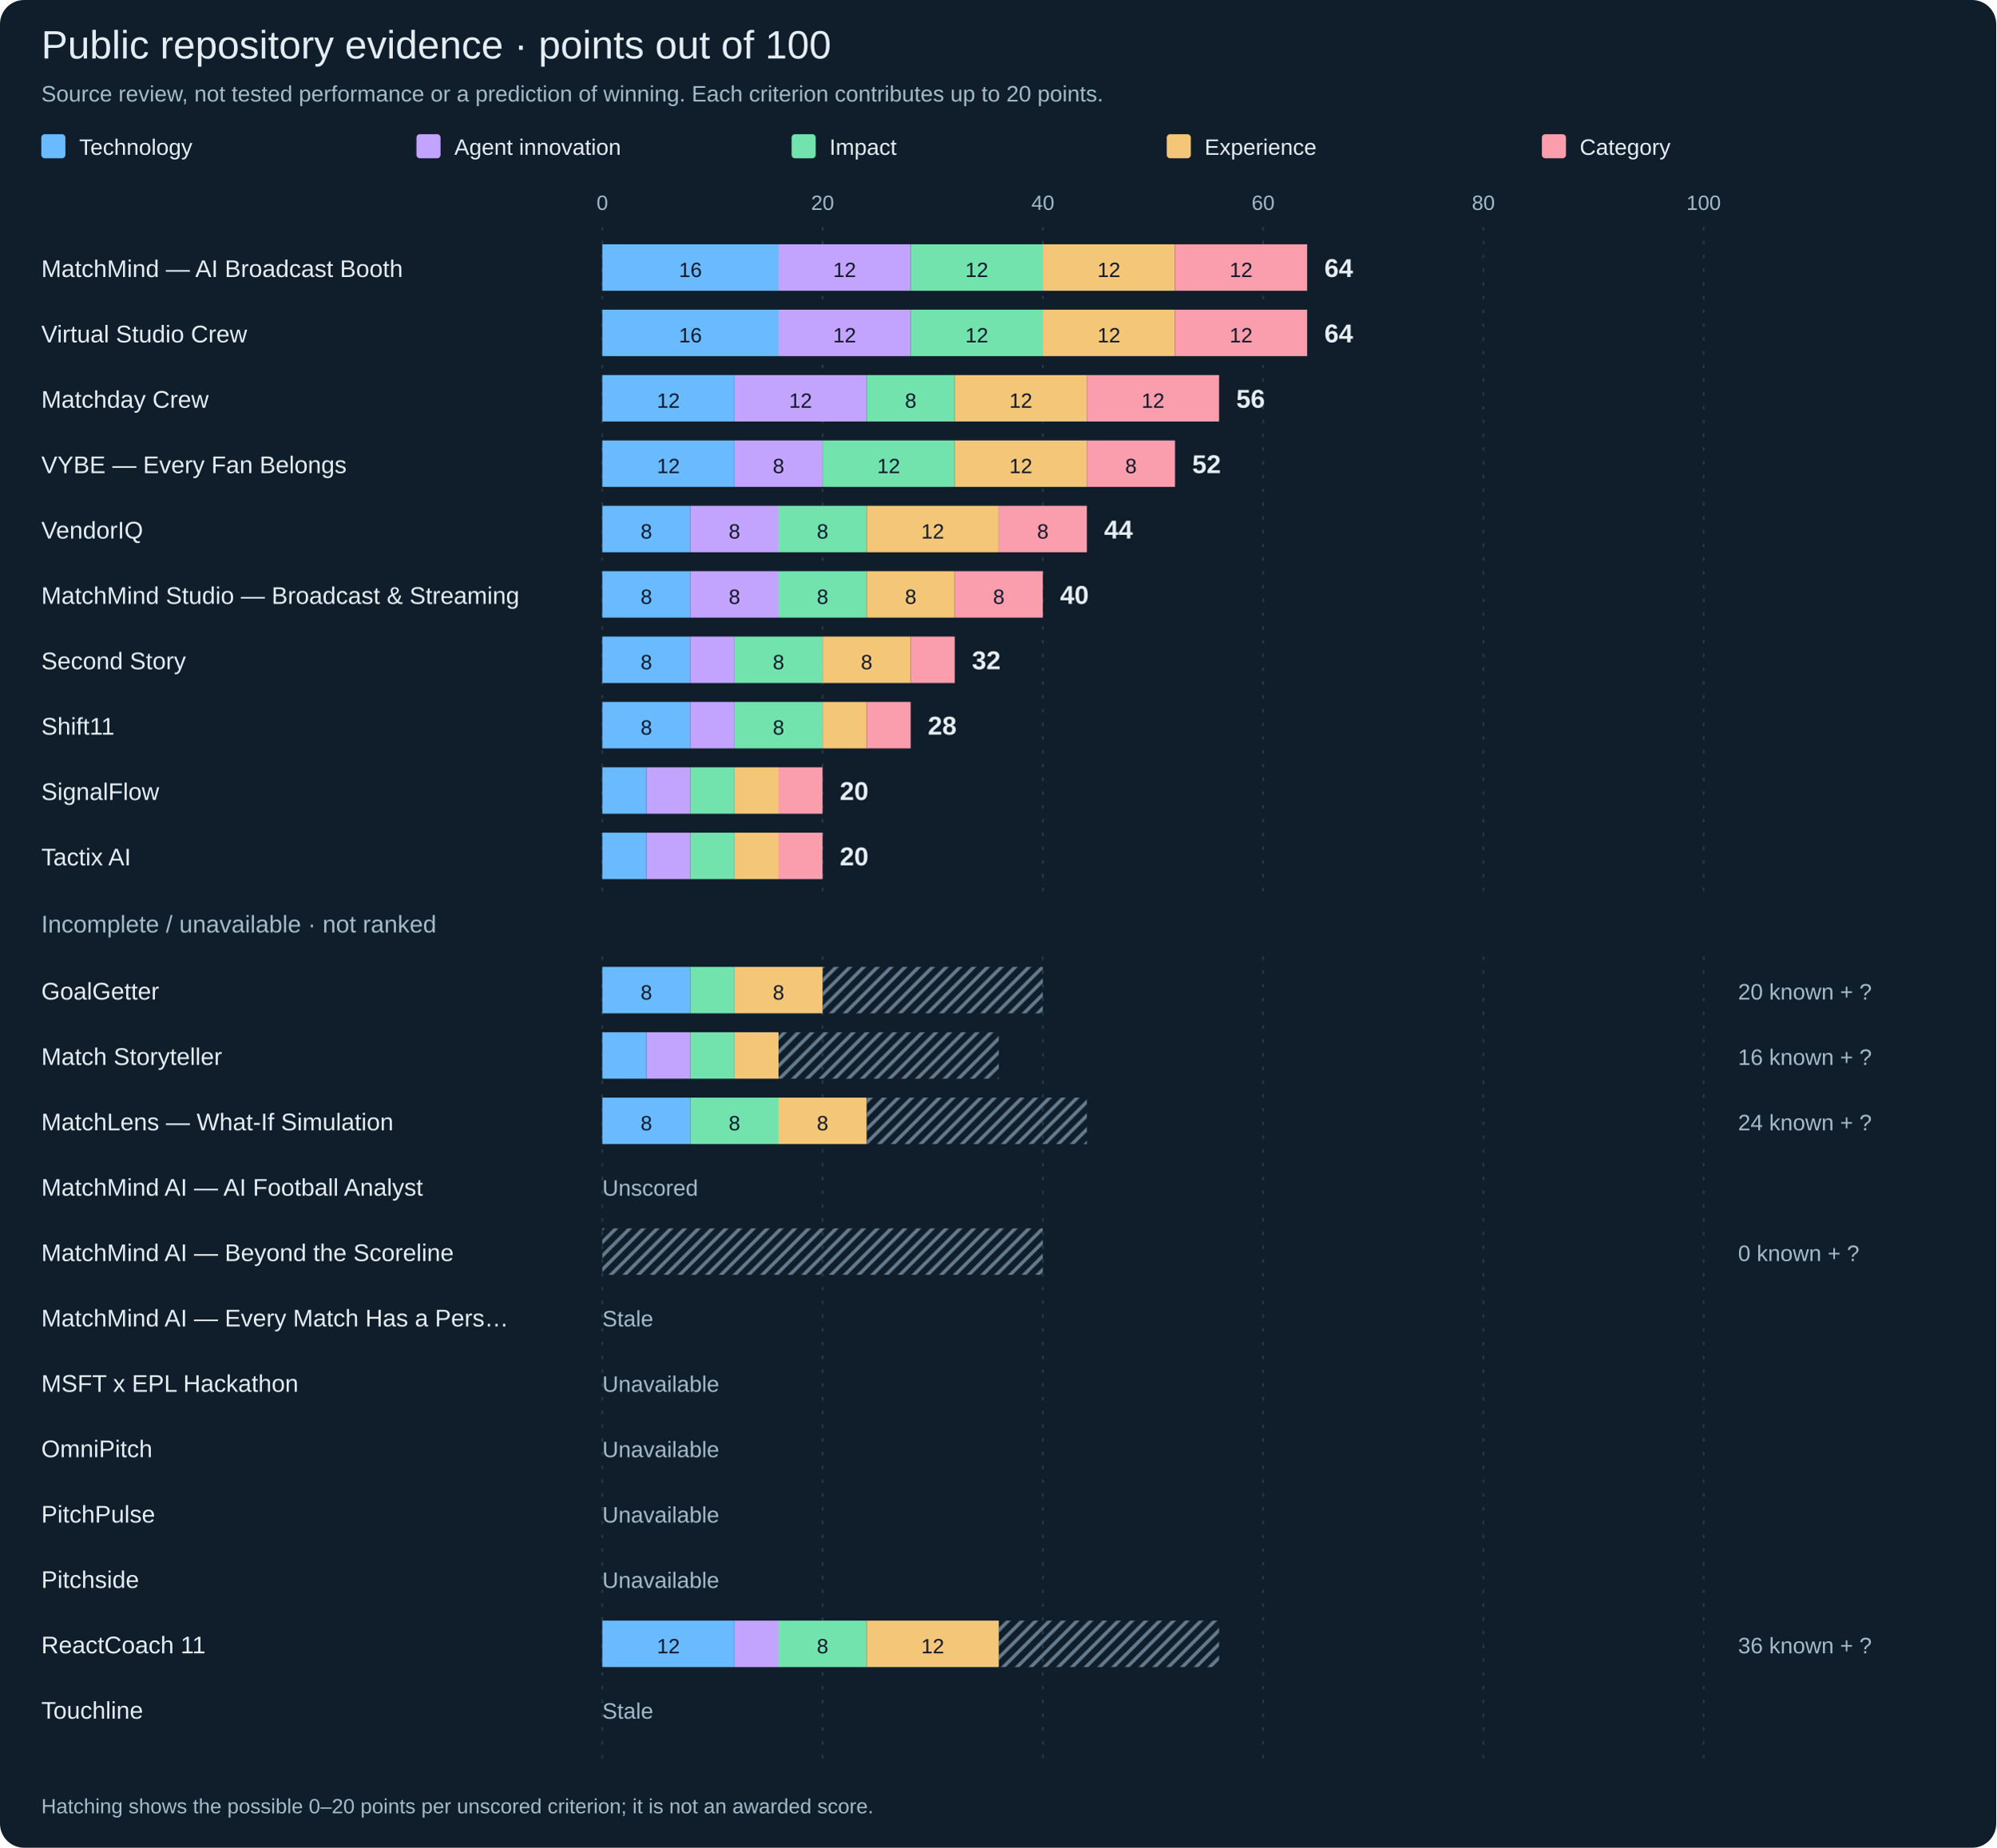
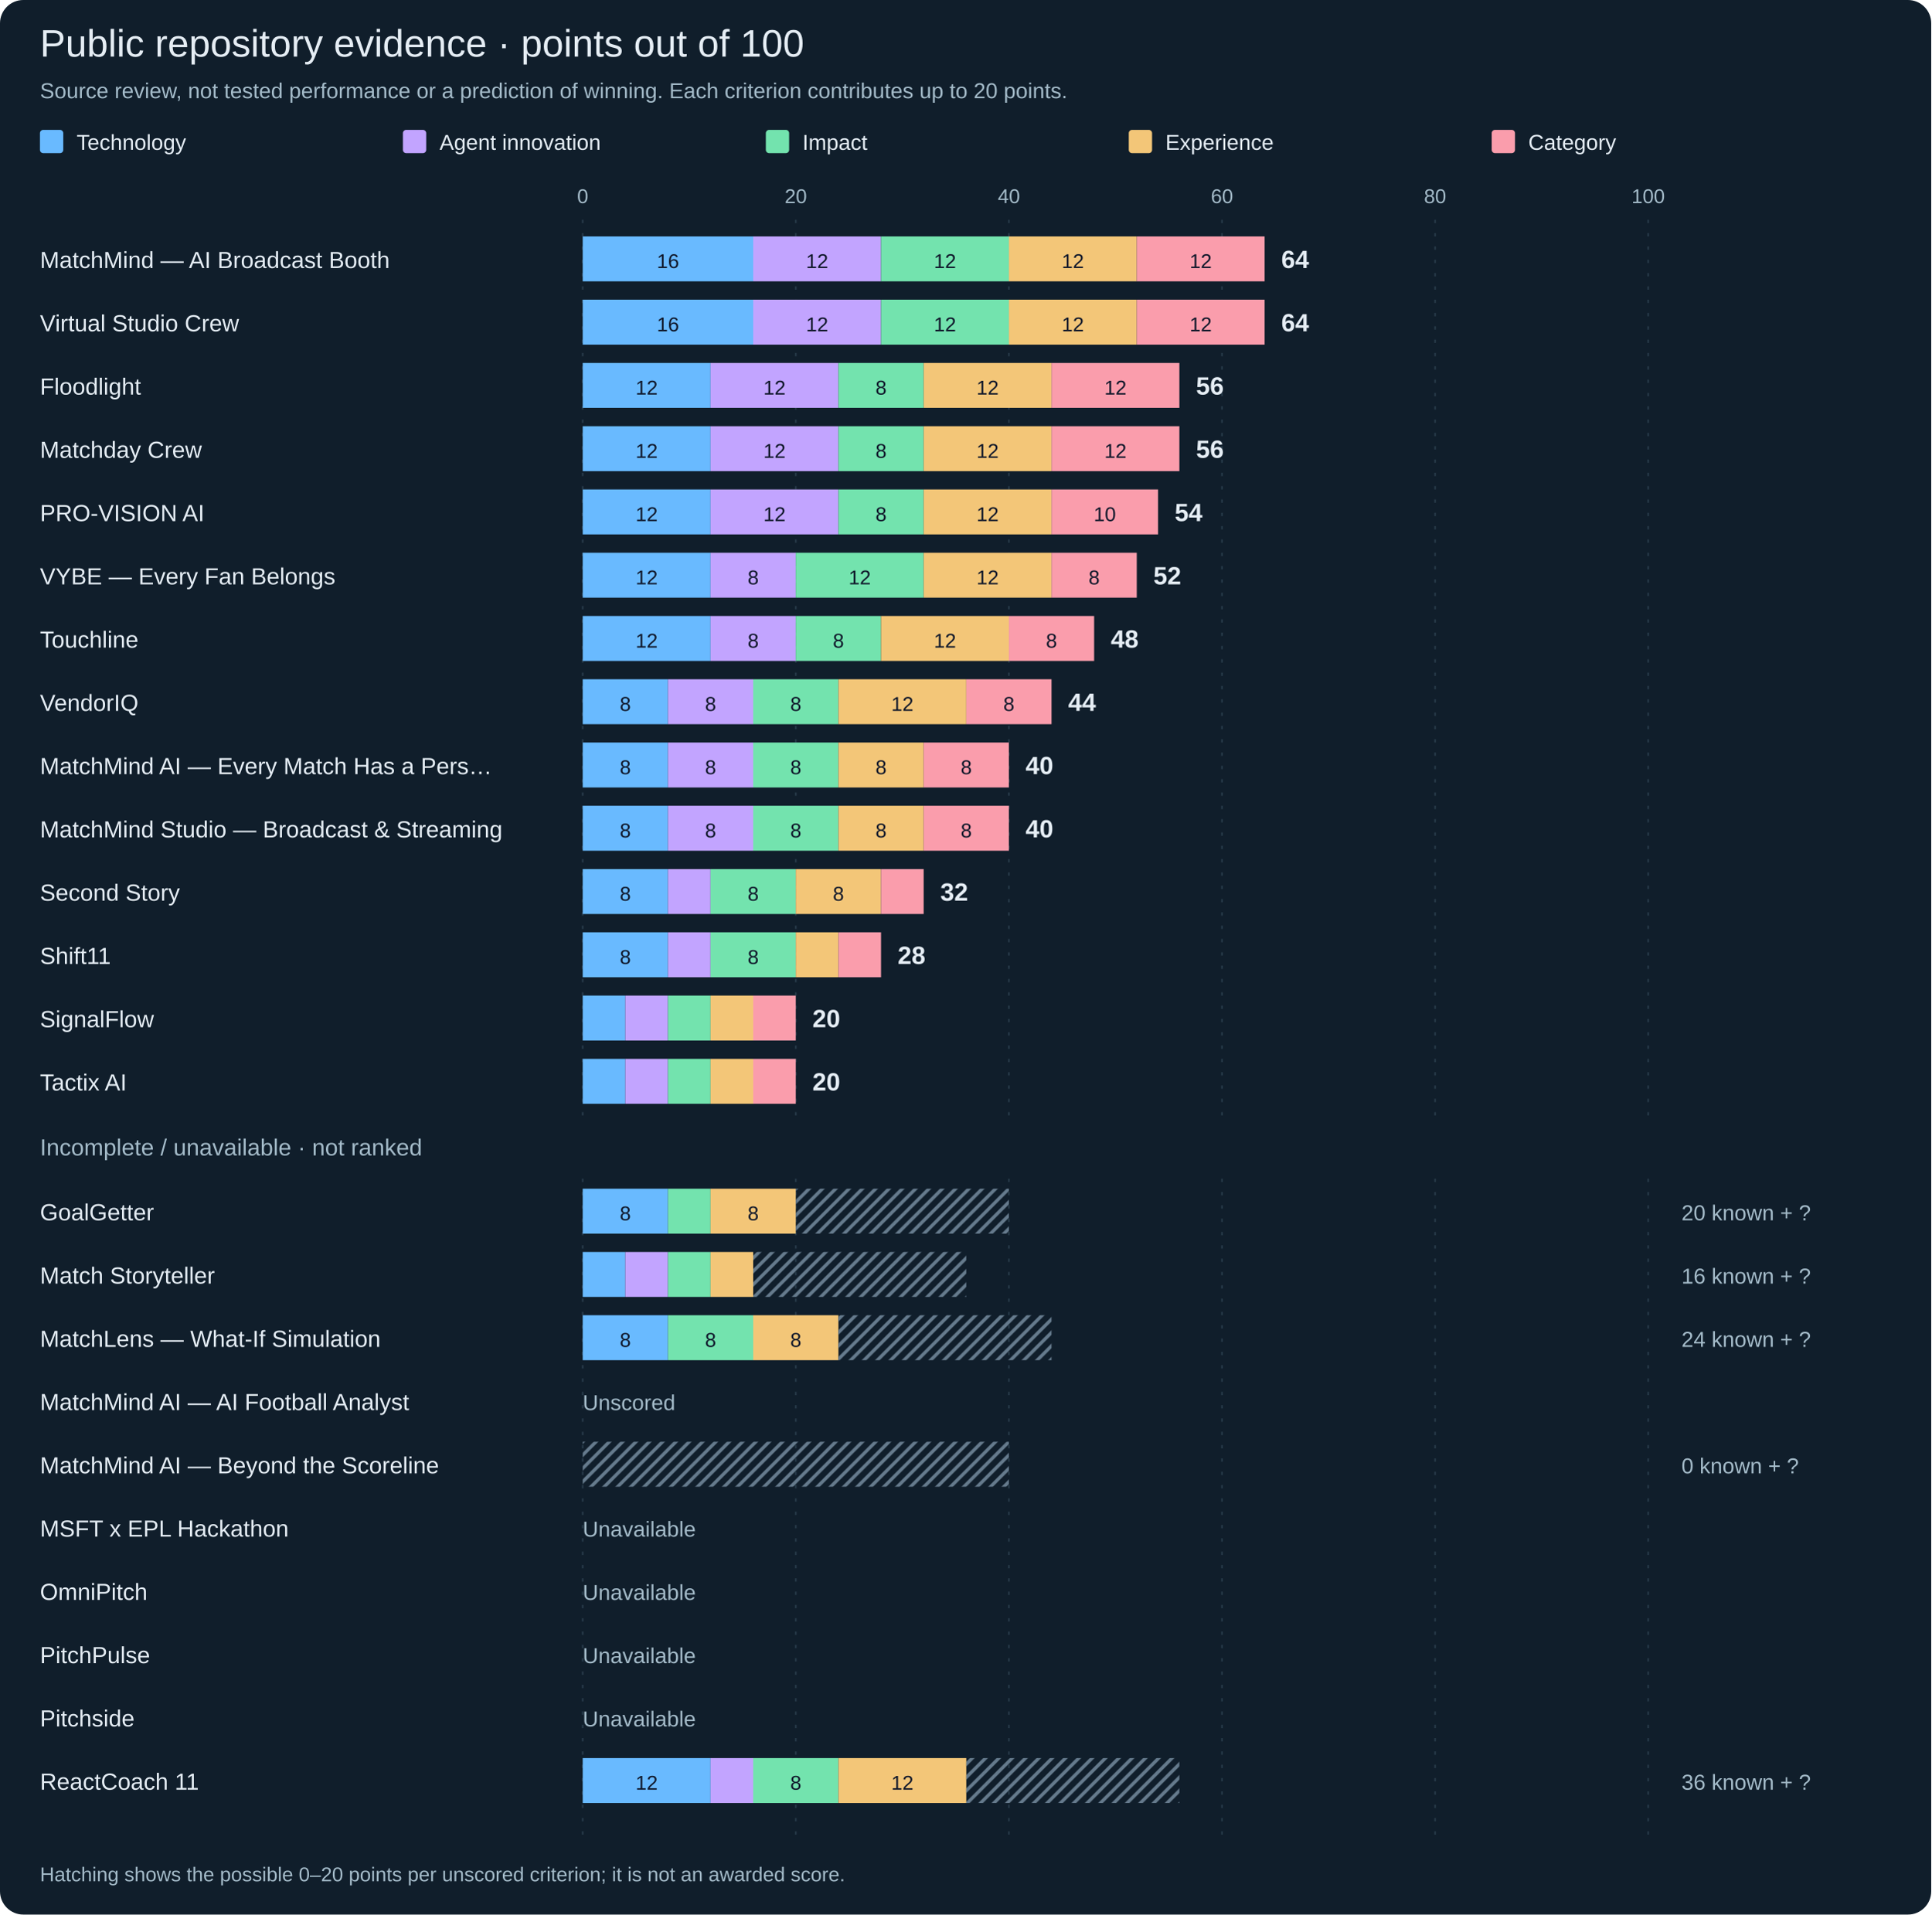
- <svg xmlns="http://www.w3.org/2000/svg" width="1160" height="1074" viewBox="0 0 1160 1074" role="img" aria-labelledby="title desc">
+ <svg xmlns="http://www.w3.org/2000/svg" width="1160" height="1150" viewBox="0 0 1160 1150" role="img" aria-labelledby="title desc">
  <defs>
    <pattern id="unknown" width="8" height="8" patternUnits="userSpaceOnUse">
      <path d="M-2,2 l4,-4 M0,8 l8,-8 M6,10 l4,-4" stroke="#64798b" stroke-width="2" />
    </pattern>
  </defs>
-   <rect width="1160" height="1074" rx="14" fill="#101e2b" />
+   <rect width="1160" height="1150" rx="14" fill="#101e2b" />
  <g font-family="Arial, Helvetica, sans-serif">
    <text x="24" y="34" fill="#e5edf4" font-size="23">Public repository evidence · points out of 100</text>
    <text x="24" y="59" fill="#a4bbc9" font-size="13">Source review, not tested performance or a prediction of winning. Each criterion contributes up to 20 points.</text>
    <rect x="24" y="78" width="14" height="14" rx="2" fill="#69baff" />
    <text x="46" y="90" fill="#e5edf4" font-size="13">Technology</text>
    <rect x="242" y="78" width="14" height="14" rx="2" fill="#c2a4ff" />
    <text x="264" y="90" fill="#e5edf4" font-size="13">Agent innovation</text>
    <rect x="460" y="78" width="14" height="14" rx="2" fill="#73e3ae" />
    <text x="482" y="90" fill="#e5edf4" font-size="13">Impact</text>
    <rect x="678" y="78" width="14" height="14" rx="2" fill="#f3c678" />
    <text x="700" y="90" fill="#e5edf4" font-size="13">Experience</text>
    <rect x="896" y="78" width="14" height="14" rx="2" fill="#fa9dac" />
    <text x="918" y="90" fill="#e5edf4" font-size="13">Category</text>
    <text x="350.0" y="122" fill="#a4bbc9" font-size="12" text-anchor="middle">0</text>
-     <line x1="350.0" x2="350.0" y1="132" y2="1028" stroke="#263948" stroke-dasharray="2 6" />
+     <line x1="350.0" x2="350.0" y1="132" y2="1104" stroke="#263948" stroke-dasharray="2 6" />
    <text x="478.0" y="122" fill="#a4bbc9" font-size="12" text-anchor="middle">20</text>
-     <line x1="478.0" x2="478.0" y1="132" y2="1028" stroke="#263948" stroke-dasharray="2 6" />
+     <line x1="478.0" x2="478.0" y1="132" y2="1104" stroke="#263948" stroke-dasharray="2 6" />
    <text x="606.0" y="122" fill="#a4bbc9" font-size="12" text-anchor="middle">40</text>
-     <line x1="606.0" x2="606.0" y1="132" y2="1028" stroke="#263948" stroke-dasharray="2 6" />
+     <line x1="606.0" x2="606.0" y1="132" y2="1104" stroke="#263948" stroke-dasharray="2 6" />
    <text x="734.0" y="122" fill="#a4bbc9" font-size="12" text-anchor="middle">60</text>
-     <line x1="734.0" x2="734.0" y1="132" y2="1028" stroke="#263948" stroke-dasharray="2 6" />
+     <line x1="734.0" x2="734.0" y1="132" y2="1104" stroke="#263948" stroke-dasharray="2 6" />
    <text x="862.0" y="122" fill="#a4bbc9" font-size="12" text-anchor="middle">80</text>
-     <line x1="862.0" x2="862.0" y1="132" y2="1028" stroke="#263948" stroke-dasharray="2 6" />
+     <line x1="862.0" x2="862.0" y1="132" y2="1104" stroke="#263948" stroke-dasharray="2 6" />
    <text x="990.0" y="122" fill="#a4bbc9" font-size="12" text-anchor="middle">100</text>
-     <line x1="990.0" x2="990.0" y1="132" y2="1028" stroke="#263948" stroke-dasharray="2 6" />
+     <line x1="990.0" x2="990.0" y1="132" y2="1104" stroke="#263948" stroke-dasharray="2 6" />
    <g>
      <text x="24" y="161" fill="#e5edf4" font-size="14">MatchMind — AI Broadcast Booth</text>
      <g>
        <rect x="350" y="142" width="102.4" height="27" fill="#69baff" />
      </g>
      <text x="401.2" y="161" fill="#0f172a" font-size="12" text-anchor="middle">16</text>
      <g>
        <rect x="452.4" y="142" width="76.8" height="27" fill="#c2a4ff" />
      </g>
      <text x="490.8" y="161" fill="#0f172a" font-size="12" text-anchor="middle">12</text>
      <g>
        <rect x="529.2" y="142" width="76.8" height="27" fill="#73e3ae" />
      </g>
      <text x="567.6" y="161" fill="#0f172a" font-size="12" text-anchor="middle">12</text>
      <g>
        <rect x="606" y="142" width="76.8" height="27" fill="#f3c678" />
      </g>
      <text x="644.4" y="161" fill="#0f172a" font-size="12" text-anchor="middle">12</text>
      <g>
        <rect x="682.8" y="142" width="76.8" height="27" fill="#fa9dac" />
      </g>
      <text x="721.2" y="161" fill="#0f172a" font-size="12" text-anchor="middle">12</text>
      <text x="769.6" y="161" fill="#e5edf4" font-size="15" font-weight="700">64</text>
    </g>
    <g>
      <text x="24" y="199" fill="#e5edf4" font-size="14">Virtual Studio Crew</text>
      <g>
        <rect x="350" y="180" width="102.4" height="27" fill="#69baff" />
      </g>
      <text x="401.2" y="199" fill="#0f172a" font-size="12" text-anchor="middle">16</text>
      <g>
        <rect x="452.4" y="180" width="76.8" height="27" fill="#c2a4ff" />
      </g>
      <text x="490.8" y="199" fill="#0f172a" font-size="12" text-anchor="middle">12</text>
      <g>
        <rect x="529.2" y="180" width="76.8" height="27" fill="#73e3ae" />
      </g>
      <text x="567.6" y="199" fill="#0f172a" font-size="12" text-anchor="middle">12</text>
      <g>
        <rect x="606" y="180" width="76.8" height="27" fill="#f3c678" />
      </g>
      <text x="644.4" y="199" fill="#0f172a" font-size="12" text-anchor="middle">12</text>
      <g>
        <rect x="682.8" y="180" width="76.8" height="27" fill="#fa9dac" />
      </g>
      <text x="721.2" y="199" fill="#0f172a" font-size="12" text-anchor="middle">12</text>
      <text x="769.6" y="199" fill="#e5edf4" font-size="15" font-weight="700">64</text>
    </g>
    <g>
-       <text x="24" y="237" fill="#e5edf4" font-size="14">Matchday Crew</text>
+       <text x="24" y="237" fill="#e5edf4" font-size="14">Floodlight</text>
      <g>
        <rect x="350" y="218" width="76.8" height="27" fill="#69baff" />
      </g>
      <text x="388.4" y="237" fill="#0f172a" font-size="12" text-anchor="middle">12</text>
      <g>
        <rect x="426.8" y="218" width="76.8" height="27" fill="#c2a4ff" />
      </g>
      <text x="465.2" y="237" fill="#0f172a" font-size="12" text-anchor="middle">12</text>
      <g>
        <rect x="503.6" y="218" width="51.2" height="27" fill="#73e3ae" />
      </g>
      <text x="529.2" y="237" fill="#0f172a" font-size="12" text-anchor="middle">8</text>
      <g>
        <rect x="554.8" y="218" width="76.8" height="27" fill="#f3c678" />
      </g>
      <text x="593.2" y="237" fill="#0f172a" font-size="12" text-anchor="middle">12</text>
      <g>
        <rect x="631.6" y="218" width="76.8" height="27" fill="#fa9dac" />
      </g>
      <text x="670.0" y="237" fill="#0f172a" font-size="12" text-anchor="middle">12</text>
      <text x="718.4" y="237" fill="#e5edf4" font-size="15" font-weight="700">56</text>
    </g>
    <g>
-       <text x="24" y="275" fill="#e5edf4" font-size="14">VYBE — Every Fan Belongs</text>
+       <text x="24" y="275" fill="#e5edf4" font-size="14">Matchday Crew</text>
      <g>
        <rect x="350" y="256" width="76.8" height="27" fill="#69baff" />
      </g>
      <text x="388.4" y="275" fill="#0f172a" font-size="12" text-anchor="middle">12</text>
      <g>
-         <rect x="426.8" y="256" width="51.2" height="27" fill="#c2a4ff" />
-       </g>
-       <text x="452.4" y="275" fill="#0f172a" font-size="12" text-anchor="middle">8</text>
-       <g>
-         <rect x="478" y="256" width="76.8" height="27" fill="#73e3ae" />
-       </g>
-       <text x="516.4" y="275" fill="#0f172a" font-size="12" text-anchor="middle">12</text>
+         <rect x="426.8" y="256" width="76.8" height="27" fill="#c2a4ff" />
+       </g>
+       <text x="465.2" y="275" fill="#0f172a" font-size="12" text-anchor="middle">12</text>
+       <g>
+         <rect x="503.6" y="256" width="51.2" height="27" fill="#73e3ae" />
+       </g>
+       <text x="529.2" y="275" fill="#0f172a" font-size="12" text-anchor="middle">8</text>
      <g>
        <rect x="554.8" y="256" width="76.8" height="27" fill="#f3c678" />
      </g>
      <text x="593.2" y="275" fill="#0f172a" font-size="12" text-anchor="middle">12</text>
      <g>
-         <rect x="631.6" y="256" width="51.2" height="27" fill="#fa9dac" />
-       </g>
-       <text x="657.2" y="275" fill="#0f172a" font-size="12" text-anchor="middle">8</text>
-       <text x="692.8" y="275" fill="#e5edf4" font-size="15" font-weight="700">52</text>
-     </g>
-     <g>
-       <text x="24" y="313" fill="#e5edf4" font-size="14">VendorIQ</text>
-       <g>
-         <rect x="350" y="294" width="51.2" height="27" fill="#69baff" />
-       </g>
-       <text x="375.6" y="313" fill="#0f172a" font-size="12" text-anchor="middle">8</text>
-       <g>
-         <rect x="401.2" y="294" width="51.2" height="27" fill="#c2a4ff" />
-       </g>
-       <text x="426.8" y="313" fill="#0f172a" font-size="12" text-anchor="middle">8</text>
-       <g>
-         <rect x="452.4" y="294" width="51.2" height="27" fill="#73e3ae" />
-       </g>
-       <text x="478.0" y="313" fill="#0f172a" font-size="12" text-anchor="middle">8</text>
-       <g>
-         <rect x="503.6" y="294" width="76.8" height="27" fill="#f3c678" />
-       </g>
-       <text x="542.0" y="313" fill="#0f172a" font-size="12" text-anchor="middle">12</text>
-       <g>
-         <rect x="580.4" y="294" width="51.2" height="27" fill="#fa9dac" />
-       </g>
-       <text x="606.0" y="313" fill="#0f172a" font-size="12" text-anchor="middle">8</text>
-       <text x="641.6" y="313" fill="#e5edf4" font-size="15" font-weight="700">44</text>
-     </g>
-     <g>
-       <text x="24" y="351" fill="#e5edf4" font-size="14">MatchMind Studio — Broadcast &amp; Streaming</text>
-       <g>
-         <rect x="350" y="332" width="51.2" height="27" fill="#69baff" />
-       </g>
-       <text x="375.6" y="351" fill="#0f172a" font-size="12" text-anchor="middle">8</text>
-       <g>
-         <rect x="401.2" y="332" width="51.2" height="27" fill="#c2a4ff" />
-       </g>
-       <text x="426.8" y="351" fill="#0f172a" font-size="12" text-anchor="middle">8</text>
-       <g>
-         <rect x="452.4" y="332" width="51.2" height="27" fill="#73e3ae" />
-       </g>
-       <text x="478.0" y="351" fill="#0f172a" font-size="12" text-anchor="middle">8</text>
-       <g>
-         <rect x="503.6" y="332" width="51.2" height="27" fill="#f3c678" />
-       </g>
-       <text x="529.2" y="351" fill="#0f172a" font-size="12" text-anchor="middle">8</text>
-       <g>
-         <rect x="554.8" y="332" width="51.2" height="27" fill="#fa9dac" />
-       </g>
-       <text x="580.4" y="351" fill="#0f172a" font-size="12" text-anchor="middle">8</text>
-       <text x="616.0" y="351" fill="#e5edf4" font-size="15" font-weight="700">40</text>
-     </g>
-     <g>
-       <text x="24" y="389" fill="#e5edf4" font-size="14">Second Story</text>
-       <g>
-         <rect x="350" y="370" width="51.2" height="27" fill="#69baff" />
-       </g>
-       <text x="375.6" y="389" fill="#0f172a" font-size="12" text-anchor="middle">8</text>
-       <g>
-         <rect x="401.2" y="370" width="25.6" height="27" fill="#c2a4ff" />
-       </g>
-       <g>
-         <rect x="426.8" y="370" width="51.2" height="27" fill="#73e3ae" />
+         <rect x="631.6" y="256" width="76.8" height="27" fill="#fa9dac" />
+       </g>
+       <text x="670.0" y="275" fill="#0f172a" font-size="12" text-anchor="middle">12</text>
+       <text x="718.4" y="275" fill="#e5edf4" font-size="15" font-weight="700">56</text>
+     </g>
+     <g>
+       <text x="24" y="313" fill="#e5edf4" font-size="14">PRO-VISION AI</text>
+       <g>
+         <rect x="350" y="294" width="76.8" height="27" fill="#69baff" />
+       </g>
+       <text x="388.4" y="313" fill="#0f172a" font-size="12" text-anchor="middle">12</text>
+       <g>
+         <rect x="426.8" y="294" width="76.8" height="27" fill="#c2a4ff" />
+       </g>
+       <text x="465.2" y="313" fill="#0f172a" font-size="12" text-anchor="middle">12</text>
+       <g>
+         <rect x="503.6" y="294" width="51.2" height="27" fill="#73e3ae" />
+       </g>
+       <text x="529.2" y="313" fill="#0f172a" font-size="12" text-anchor="middle">8</text>
+       <g>
+         <rect x="554.8" y="294" width="76.8" height="27" fill="#f3c678" />
+       </g>
+       <text x="593.2" y="313" fill="#0f172a" font-size="12" text-anchor="middle">12</text>
+       <g>
+         <rect x="631.6" y="294" width="64" height="27" fill="#fa9dac" />
+       </g>
+       <text x="663.6" y="313" fill="#0f172a" font-size="12" text-anchor="middle">10</text>
+       <text x="705.6" y="313" fill="#e5edf4" font-size="15" font-weight="700">54</text>
+     </g>
+     <g>
+       <text x="24" y="351" fill="#e5edf4" font-size="14">VYBE — Every Fan Belongs</text>
+       <g>
+         <rect x="350" y="332" width="76.8" height="27" fill="#69baff" />
+       </g>
+       <text x="388.4" y="351" fill="#0f172a" font-size="12" text-anchor="middle">12</text>
+       <g>
+         <rect x="426.8" y="332" width="51.2" height="27" fill="#c2a4ff" />
+       </g>
+       <text x="452.4" y="351" fill="#0f172a" font-size="12" text-anchor="middle">8</text>
+       <g>
+         <rect x="478" y="332" width="76.8" height="27" fill="#73e3ae" />
+       </g>
+       <text x="516.4" y="351" fill="#0f172a" font-size="12" text-anchor="middle">12</text>
+       <g>
+         <rect x="554.8" y="332" width="76.8" height="27" fill="#f3c678" />
+       </g>
+       <text x="593.2" y="351" fill="#0f172a" font-size="12" text-anchor="middle">12</text>
+       <g>
+         <rect x="631.6" y="332" width="51.2" height="27" fill="#fa9dac" />
+       </g>
+       <text x="657.2" y="351" fill="#0f172a" font-size="12" text-anchor="middle">8</text>
+       <text x="692.8" y="351" fill="#e5edf4" font-size="15" font-weight="700">52</text>
+     </g>
+     <g>
+       <text x="24" y="389" fill="#e5edf4" font-size="14">Touchline</text>
+       <g>
+         <rect x="350" y="370" width="76.8" height="27" fill="#69baff" />
+       </g>
+       <text x="388.4" y="389" fill="#0f172a" font-size="12" text-anchor="middle">12</text>
+       <g>
+         <rect x="426.8" y="370" width="51.2" height="27" fill="#c2a4ff" />
      </g>
      <text x="452.4" y="389" fill="#0f172a" font-size="12" text-anchor="middle">8</text>
      <g>
-         <rect x="478" y="370" width="51.2" height="27" fill="#f3c678" />
+         <rect x="478" y="370" width="51.2" height="27" fill="#73e3ae" />
      </g>
      <text x="503.6" y="389" fill="#0f172a" font-size="12" text-anchor="middle">8</text>
      <g>
-         <rect x="529.2" y="370" width="25.6" height="27" fill="#fa9dac" />
-       </g>
-       <text x="564.8" y="389" fill="#e5edf4" font-size="15" font-weight="700">32</text>
-     </g>
-     <g>
-       <text x="24" y="427" fill="#e5edf4" font-size="14">Shift11</text>
+         <rect x="529.2" y="370" width="76.8" height="27" fill="#f3c678" />
+       </g>
+       <text x="567.6" y="389" fill="#0f172a" font-size="12" text-anchor="middle">12</text>
+       <g>
+         <rect x="606" y="370" width="51.2" height="27" fill="#fa9dac" />
+       </g>
+       <text x="631.6" y="389" fill="#0f172a" font-size="12" text-anchor="middle">8</text>
+       <text x="667.2" y="389" fill="#e5edf4" font-size="15" font-weight="700">48</text>
+     </g>
+     <g>
+       <text x="24" y="427" fill="#e5edf4" font-size="14">VendorIQ</text>
      <g>
        <rect x="350" y="408" width="51.2" height="27" fill="#69baff" />
      </g>
      <text x="375.6" y="427" fill="#0f172a" font-size="12" text-anchor="middle">8</text>
      <g>
-         <rect x="401.2" y="408" width="25.6" height="27" fill="#c2a4ff" />
-       </g>
-       <g>
-         <rect x="426.8" y="408" width="51.2" height="27" fill="#73e3ae" />
-       </g>
-       <text x="452.4" y="427" fill="#0f172a" font-size="12" text-anchor="middle">8</text>
-       <g>
-         <rect x="478" y="408" width="25.6" height="27" fill="#f3c678" />
-       </g>
-       <g>
-         <rect x="503.6" y="408" width="25.6" height="27" fill="#fa9dac" />
-       </g>
-       <text x="539.2" y="427" fill="#e5edf4" font-size="15" font-weight="700">28</text>
-     </g>
-     <g>
-       <text x="24" y="465" fill="#e5edf4" font-size="14">SignalFlow</text>
-       <g>
-         <rect x="350" y="446" width="25.6" height="27" fill="#69baff" />
-       </g>
-       <g>
-         <rect x="375.6" y="446" width="25.6" height="27" fill="#c2a4ff" />
-       </g>
-       <g>
-         <rect x="401.2" y="446" width="25.6" height="27" fill="#73e3ae" />
-       </g>
-       <g>
-         <rect x="426.8" y="446" width="25.6" height="27" fill="#f3c678" />
-       </g>
-       <g>
-         <rect x="452.4" y="446" width="25.6" height="27" fill="#fa9dac" />
-       </g>
-       <text x="488" y="465" fill="#e5edf4" font-size="15" font-weight="700">20</text>
-     </g>
-     <g>
-       <text x="24" y="503" fill="#e5edf4" font-size="14">Tactix AI</text>
-       <g>
-         <rect x="350" y="484" width="25.6" height="27" fill="#69baff" />
-       </g>
-       <g>
-         <rect x="375.6" y="484" width="25.6" height="27" fill="#c2a4ff" />
-       </g>
-       <g>
-         <rect x="401.2" y="484" width="25.6" height="27" fill="#73e3ae" />
-       </g>
-       <g>
-         <rect x="426.8" y="484" width="25.6" height="27" fill="#f3c678" />
-       </g>
-       <g>
-         <rect x="452.4" y="484" width="25.6" height="27" fill="#fa9dac" />
-       </g>
-       <text x="488" y="503" fill="#e5edf4" font-size="15" font-weight="700">20</text>
-     </g>
-     <rect x="16" y="522" width="1128" height="30" fill="#101e2b" />
-     <text x="24" y="542" fill="#a4bbc9" font-size="14">Incomplete / unavailable · not ranked</text>
-     <g>
-       <text x="24" y="581" fill="#e5edf4" font-size="14">GoalGetter</text>
-       <g>
-         <rect x="350" y="562" width="51.2" height="27" fill="#69baff" />
-       </g>
-       <text x="375.6" y="581" fill="#0f172a" font-size="12" text-anchor="middle">8</text>
-       <g>
-         <rect x="401.2" y="562" width="0" height="27" fill="#c2a4ff" />
-       </g>
-       <g>
-         <rect x="401.2" y="562" width="25.6" height="27" fill="#73e3ae" />
-       </g>
-       <g>
-         <rect x="426.8" y="562" width="51.2" height="27" fill="#f3c678" />
-       </g>
-       <text x="452.4" y="581" fill="#0f172a" font-size="12" text-anchor="middle">8</text>
-       <rect x="478" y="562" width="128" height="27" fill="url(#unknown)" />
-       <text x="1010" y="581" fill="#a4bbc9" font-size="13">20 known + ?</text>
-     </g>
-     <g>
-       <text x="24" y="619" fill="#e5edf4" font-size="14">Match Storyteller</text>
-       <g>
-         <rect x="350" y="600" width="25.6" height="27" fill="#69baff" />
-       </g>
-       <g>
-         <rect x="375.6" y="600" width="25.6" height="27" fill="#c2a4ff" />
-       </g>
-       <g>
-         <rect x="401.2" y="600" width="25.6" height="27" fill="#73e3ae" />
-       </g>
-       <g>
-         <rect x="426.8" y="600" width="25.6" height="27" fill="#f3c678" />
-       </g>
-       <rect x="452.4" y="600" width="128" height="27" fill="url(#unknown)" />
-       <text x="1010" y="619" fill="#a4bbc9" font-size="13">16 known + ?</text>
-     </g>
-     <g>
-       <text x="24" y="657" fill="#e5edf4" font-size="14">MatchLens — What-If Simulation</text>
-       <g>
-         <rect x="350" y="638" width="51.2" height="27" fill="#69baff" />
-       </g>
-       <text x="375.6" y="657" fill="#0f172a" font-size="12" text-anchor="middle">8</text>
-       <g>
-         <rect x="401.2" y="638" width="0" height="27" fill="#c2a4ff" />
-       </g>
-       <g>
-         <rect x="401.2" y="638" width="51.2" height="27" fill="#73e3ae" />
-       </g>
-       <text x="426.8" y="657" fill="#0f172a" font-size="12" text-anchor="middle">8</text>
-       <g>
-         <rect x="452.4" y="638" width="51.2" height="27" fill="#f3c678" />
-       </g>
-       <text x="478.0" y="657" fill="#0f172a" font-size="12" text-anchor="middle">8</text>
-       <rect x="503.6" y="638" width="128" height="27" fill="url(#unknown)" />
-       <text x="1010" y="657" fill="#a4bbc9" font-size="13">24 known + ?</text>
-     </g>
-     <g>
-       <text x="24" y="695" fill="#e5edf4" font-size="14">MatchMind AI — AI Football Analyst</text>
-       <text x="350" y="695" fill="#a4bbc9" font-size="13">Unscored</text>
-     </g>
-     <g>
-       <text x="24" y="733" fill="#e5edf4" font-size="14">MatchMind AI — Beyond the Scoreline</text>
-       <g>
-         <rect x="350" y="714" width="0" height="27" fill="#69baff" />
-       </g>
-       <g>
-         <rect x="350" y="714" width="0" height="27" fill="#c2a4ff" />
-       </g>
-       <g>
-         <rect x="350" y="714" width="0" height="27" fill="#f3c678" />
-       </g>
-       <rect x="350" y="714" width="256" height="27" fill="url(#unknown)" />
-       <text x="1010" y="733" fill="#a4bbc9" font-size="13">0 known + ?</text>
-     </g>
-     <g>
-       <text x="24" y="771" fill="#e5edf4" font-size="14">MatchMind AI — Every Match Has a Pers…</text>
-       <text x="350" y="771" fill="#a4bbc9" font-size="13">Stale</text>
-     </g>
-     <g>
-       <text x="24" y="809" fill="#e5edf4" font-size="14">MSFT x EPL Hackathon</text>
-       <text x="350" y="809" fill="#a4bbc9" font-size="13">Unavailable</text>
-     </g>
-     <g>
-       <text x="24" y="847" fill="#e5edf4" font-size="14">OmniPitch</text>
-       <text x="350" y="847" fill="#a4bbc9" font-size="13">Unavailable</text>
-     </g>
-     <g>
-       <text x="24" y="885" fill="#e5edf4" font-size="14">PitchPulse</text>
-       <text x="350" y="885" fill="#a4bbc9" font-size="13">Unavailable</text>
-     </g>
-     <g>
-       <text x="24" y="923" fill="#e5edf4" font-size="14">Pitchside</text>
+         <rect x="401.2" y="408" width="51.2" height="27" fill="#c2a4ff" />
+       </g>
+       <text x="426.8" y="427" fill="#0f172a" font-size="12" text-anchor="middle">8</text>
+       <g>
+         <rect x="452.4" y="408" width="51.2" height="27" fill="#73e3ae" />
+       </g>
+       <text x="478.0" y="427" fill="#0f172a" font-size="12" text-anchor="middle">8</text>
+       <g>
+         <rect x="503.6" y="408" width="76.8" height="27" fill="#f3c678" />
+       </g>
+       <text x="542.0" y="427" fill="#0f172a" font-size="12" text-anchor="middle">12</text>
+       <g>
+         <rect x="580.4" y="408" width="51.2" height="27" fill="#fa9dac" />
+       </g>
+       <text x="606.0" y="427" fill="#0f172a" font-size="12" text-anchor="middle">8</text>
+       <text x="641.6" y="427" fill="#e5edf4" font-size="15" font-weight="700">44</text>
+     </g>
+     <g>
+       <text x="24" y="465" fill="#e5edf4" font-size="14">MatchMind AI — Every Match Has a Pers…</text>
+       <g>
+         <rect x="350" y="446" width="51.2" height="27" fill="#69baff" />
+       </g>
+       <text x="375.6" y="465" fill="#0f172a" font-size="12" text-anchor="middle">8</text>
+       <g>
+         <rect x="401.2" y="446" width="51.2" height="27" fill="#c2a4ff" />
+       </g>
+       <text x="426.8" y="465" fill="#0f172a" font-size="12" text-anchor="middle">8</text>
+       <g>
+         <rect x="452.4" y="446" width="51.2" height="27" fill="#73e3ae" />
+       </g>
+       <text x="478.0" y="465" fill="#0f172a" font-size="12" text-anchor="middle">8</text>
+       <g>
+         <rect x="503.6" y="446" width="51.2" height="27" fill="#f3c678" />
+       </g>
+       <text x="529.2" y="465" fill="#0f172a" font-size="12" text-anchor="middle">8</text>
+       <g>
+         <rect x="554.8" y="446" width="51.2" height="27" fill="#fa9dac" />
+       </g>
+       <text x="580.4" y="465" fill="#0f172a" font-size="12" text-anchor="middle">8</text>
+       <text x="616.0" y="465" fill="#e5edf4" font-size="15" font-weight="700">40</text>
+     </g>
+     <g>
+       <text x="24" y="503" fill="#e5edf4" font-size="14">MatchMind Studio — Broadcast &amp; Streaming</text>
+       <g>
+         <rect x="350" y="484" width="51.2" height="27" fill="#69baff" />
+       </g>
+       <text x="375.6" y="503" fill="#0f172a" font-size="12" text-anchor="middle">8</text>
+       <g>
+         <rect x="401.2" y="484" width="51.2" height="27" fill="#c2a4ff" />
+       </g>
+       <text x="426.8" y="503" fill="#0f172a" font-size="12" text-anchor="middle">8</text>
+       <g>
+         <rect x="452.4" y="484" width="51.2" height="27" fill="#73e3ae" />
+       </g>
+       <text x="478.0" y="503" fill="#0f172a" font-size="12" text-anchor="middle">8</text>
+       <g>
+         <rect x="503.6" y="484" width="51.2" height="27" fill="#f3c678" />
+       </g>
+       <text x="529.2" y="503" fill="#0f172a" font-size="12" text-anchor="middle">8</text>
+       <g>
+         <rect x="554.8" y="484" width="51.2" height="27" fill="#fa9dac" />
+       </g>
+       <text x="580.4" y="503" fill="#0f172a" font-size="12" text-anchor="middle">8</text>
+       <text x="616.0" y="503" fill="#e5edf4" font-size="15" font-weight="700">40</text>
+     </g>
+     <g>
+       <text x="24" y="541" fill="#e5edf4" font-size="14">Second Story</text>
+       <g>
+         <rect x="350" y="522" width="51.2" height="27" fill="#69baff" />
+       </g>
+       <text x="375.6" y="541" fill="#0f172a" font-size="12" text-anchor="middle">8</text>
+       <g>
+         <rect x="401.2" y="522" width="25.6" height="27" fill="#c2a4ff" />
+       </g>
+       <g>
+         <rect x="426.8" y="522" width="51.2" height="27" fill="#73e3ae" />
+       </g>
+       <text x="452.4" y="541" fill="#0f172a" font-size="12" text-anchor="middle">8</text>
+       <g>
+         <rect x="478" y="522" width="51.2" height="27" fill="#f3c678" />
+       </g>
+       <text x="503.6" y="541" fill="#0f172a" font-size="12" text-anchor="middle">8</text>
+       <g>
+         <rect x="529.2" y="522" width="25.6" height="27" fill="#fa9dac" />
+       </g>
+       <text x="564.8" y="541" fill="#e5edf4" font-size="15" font-weight="700">32</text>
+     </g>
+     <g>
+       <text x="24" y="579" fill="#e5edf4" font-size="14">Shift11</text>
+       <g>
+         <rect x="350" y="560" width="51.2" height="27" fill="#69baff" />
+       </g>
+       <text x="375.6" y="579" fill="#0f172a" font-size="12" text-anchor="middle">8</text>
+       <g>
+         <rect x="401.2" y="560" width="25.6" height="27" fill="#c2a4ff" />
+       </g>
+       <g>
+         <rect x="426.8" y="560" width="51.2" height="27" fill="#73e3ae" />
+       </g>
+       <text x="452.4" y="579" fill="#0f172a" font-size="12" text-anchor="middle">8</text>
+       <g>
+         <rect x="478" y="560" width="25.6" height="27" fill="#f3c678" />
+       </g>
+       <g>
+         <rect x="503.6" y="560" width="25.6" height="27" fill="#fa9dac" />
+       </g>
+       <text x="539.2" y="579" fill="#e5edf4" font-size="15" font-weight="700">28</text>
+     </g>
+     <g>
+       <text x="24" y="617" fill="#e5edf4" font-size="14">SignalFlow</text>
+       <g>
+         <rect x="350" y="598" width="25.6" height="27" fill="#69baff" />
+       </g>
+       <g>
+         <rect x="375.6" y="598" width="25.6" height="27" fill="#c2a4ff" />
+       </g>
+       <g>
+         <rect x="401.2" y="598" width="25.6" height="27" fill="#73e3ae" />
+       </g>
+       <g>
+         <rect x="426.8" y="598" width="25.6" height="27" fill="#f3c678" />
+       </g>
+       <g>
+         <rect x="452.4" y="598" width="25.6" height="27" fill="#fa9dac" />
+       </g>
+       <text x="488" y="617" fill="#e5edf4" font-size="15" font-weight="700">20</text>
+     </g>
+     <g>
+       <text x="24" y="655" fill="#e5edf4" font-size="14">Tactix AI</text>
+       <g>
+         <rect x="350" y="636" width="25.6" height="27" fill="#69baff" />
+       </g>
+       <g>
+         <rect x="375.6" y="636" width="25.6" height="27" fill="#c2a4ff" />
+       </g>
+       <g>
+         <rect x="401.2" y="636" width="25.6" height="27" fill="#73e3ae" />
+       </g>
+       <g>
+         <rect x="426.8" y="636" width="25.6" height="27" fill="#f3c678" />
+       </g>
+       <g>
+         <rect x="452.4" y="636" width="25.6" height="27" fill="#fa9dac" />
+       </g>
+       <text x="488" y="655" fill="#e5edf4" font-size="15" font-weight="700">20</text>
+     </g>
+     <rect x="16" y="674" width="1128" height="30" fill="#101e2b" />
+     <text x="24" y="694" fill="#a4bbc9" font-size="14">Incomplete / unavailable · not ranked</text>
+     <g>
+       <text x="24" y="733" fill="#e5edf4" font-size="14">GoalGetter</text>
+       <g>
+         <rect x="350" y="714" width="51.2" height="27" fill="#69baff" />
+       </g>
+       <text x="375.6" y="733" fill="#0f172a" font-size="12" text-anchor="middle">8</text>
+       <g>
+         <rect x="401.2" y="714" width="0" height="27" fill="#c2a4ff" />
+       </g>
+       <g>
+         <rect x="401.2" y="714" width="25.6" height="27" fill="#73e3ae" />
+       </g>
+       <g>
+         <rect x="426.8" y="714" width="51.2" height="27" fill="#f3c678" />
+       </g>
+       <text x="452.4" y="733" fill="#0f172a" font-size="12" text-anchor="middle">8</text>
+       <rect x="478" y="714" width="128" height="27" fill="url(#unknown)" />
+       <text x="1010" y="733" fill="#a4bbc9" font-size="13">20 known + ?</text>
+     </g>
+     <g>
+       <text x="24" y="771" fill="#e5edf4" font-size="14">Match Storyteller</text>
+       <g>
+         <rect x="350" y="752" width="25.6" height="27" fill="#69baff" />
+       </g>
+       <g>
+         <rect x="375.6" y="752" width="25.6" height="27" fill="#c2a4ff" />
+       </g>
+       <g>
+         <rect x="401.2" y="752" width="25.6" height="27" fill="#73e3ae" />
+       </g>
+       <g>
+         <rect x="426.8" y="752" width="25.6" height="27" fill="#f3c678" />
+       </g>
+       <rect x="452.4" y="752" width="128" height="27" fill="url(#unknown)" />
+       <text x="1010" y="771" fill="#a4bbc9" font-size="13">16 known + ?</text>
+     </g>
+     <g>
+       <text x="24" y="809" fill="#e5edf4" font-size="14">MatchLens — What-If Simulation</text>
+       <g>
+         <rect x="350" y="790" width="51.2" height="27" fill="#69baff" />
+       </g>
+       <text x="375.6" y="809" fill="#0f172a" font-size="12" text-anchor="middle">8</text>
+       <g>
+         <rect x="401.2" y="790" width="0" height="27" fill="#c2a4ff" />
+       </g>
+       <g>
+         <rect x="401.2" y="790" width="51.2" height="27" fill="#73e3ae" />
+       </g>
+       <text x="426.8" y="809" fill="#0f172a" font-size="12" text-anchor="middle">8</text>
+       <g>
+         <rect x="452.4" y="790" width="51.2" height="27" fill="#f3c678" />
+       </g>
+       <text x="478.0" y="809" fill="#0f172a" font-size="12" text-anchor="middle">8</text>
+       <rect x="503.6" y="790" width="128" height="27" fill="url(#unknown)" />
+       <text x="1010" y="809" fill="#a4bbc9" font-size="13">24 known + ?</text>
+     </g>
+     <g>
+       <text x="24" y="847" fill="#e5edf4" font-size="14">MatchMind AI — AI Football Analyst</text>
+       <text x="350" y="847" fill="#a4bbc9" font-size="13">Unscored</text>
+     </g>
+     <g>
+       <text x="24" y="885" fill="#e5edf4" font-size="14">MatchMind AI — Beyond the Scoreline</text>
+       <g>
+         <rect x="350" y="866" width="0" height="27" fill="#69baff" />
+       </g>
+       <g>
+         <rect x="350" y="866" width="0" height="27" fill="#c2a4ff" />
+       </g>
+       <g>
+         <rect x="350" y="866" width="0" height="27" fill="#f3c678" />
+       </g>
+       <rect x="350" y="866" width="256" height="27" fill="url(#unknown)" />
+       <text x="1010" y="885" fill="#a4bbc9" font-size="13">0 known + ?</text>
+     </g>
+     <g>
+       <text x="24" y="923" fill="#e5edf4" font-size="14">MSFT x EPL Hackathon</text>
      <text x="350" y="923" fill="#a4bbc9" font-size="13">Unavailable</text>
    </g>
    <g>
-       <text x="24" y="961" fill="#e5edf4" font-size="14">ReactCoach 11</text>
-       <g>
-         <rect x="350" y="942" width="76.8" height="27" fill="#69baff" />
-       </g>
-       <text x="388.4" y="961" fill="#0f172a" font-size="12" text-anchor="middle">12</text>
-       <g>
-         <rect x="426.8" y="942" width="25.6" height="27" fill="#c2a4ff" />
-       </g>
-       <g>
-         <rect x="452.4" y="942" width="51.2" height="27" fill="#73e3ae" />
-       </g>
-       <text x="478" y="961" fill="#0f172a" font-size="12" text-anchor="middle">8</text>
-       <g>
-         <rect x="503.6" y="942" width="76.8" height="27" fill="#f3c678" />
-       </g>
-       <text x="542.0" y="961" fill="#0f172a" font-size="12" text-anchor="middle">12</text>
-       <rect x="580.4" y="942" width="128" height="27" fill="url(#unknown)" />
-       <text x="1010" y="961" fill="#a4bbc9" font-size="13">36 known + ?</text>
-     </g>
-     <g>
-       <text x="24" y="999" fill="#e5edf4" font-size="14">Touchline</text>
-       <text x="350" y="999" fill="#a4bbc9" font-size="13">Stale</text>
-     </g>
-     <text x="24" y="1054" fill="#a4bbc9" font-size="12">Hatching shows the possible 0–20 points per unscored criterion; it is not an awarded score.</text>
+       <text x="24" y="961" fill="#e5edf4" font-size="14">OmniPitch</text>
+       <text x="350" y="961" fill="#a4bbc9" font-size="13">Unavailable</text>
+     </g>
+     <g>
+       <text x="24" y="999" fill="#e5edf4" font-size="14">PitchPulse</text>
+       <text x="350" y="999" fill="#a4bbc9" font-size="13">Unavailable</text>
+     </g>
+     <g>
+       <text x="24" y="1037" fill="#e5edf4" font-size="14">Pitchside</text>
+       <text x="350" y="1037" fill="#a4bbc9" font-size="13">Unavailable</text>
+     </g>
+     <g>
+       <text x="24" y="1075" fill="#e5edf4" font-size="14">ReactCoach 11</text>
+       <g>
+         <rect x="350" y="1056" width="76.8" height="27" fill="#69baff" />
+       </g>
+       <text x="388.4" y="1075" fill="#0f172a" font-size="12" text-anchor="middle">12</text>
+       <g>
+         <rect x="426.8" y="1056" width="25.6" height="27" fill="#c2a4ff" />
+       </g>
+       <g>
+         <rect x="452.4" y="1056" width="51.2" height="27" fill="#73e3ae" />
+       </g>
+       <text x="478" y="1075" fill="#0f172a" font-size="12" text-anchor="middle">8</text>
+       <g>
+         <rect x="503.6" y="1056" width="76.8" height="27" fill="#f3c678" />
+       </g>
+       <text x="542.0" y="1075" fill="#0f172a" font-size="12" text-anchor="middle">12</text>
+       <rect x="580.4" y="1056" width="128" height="27" fill="url(#unknown)" />
+       <text x="1010" y="1075" fill="#a4bbc9" font-size="13">36 known + ?</text>
+     </g>
+     <text x="24" y="1130" fill="#a4bbc9" font-size="12">Hatching shows the possible 0–20 points per unscored criterion; it is not an awarded score.</text>
  </g>
</svg>
